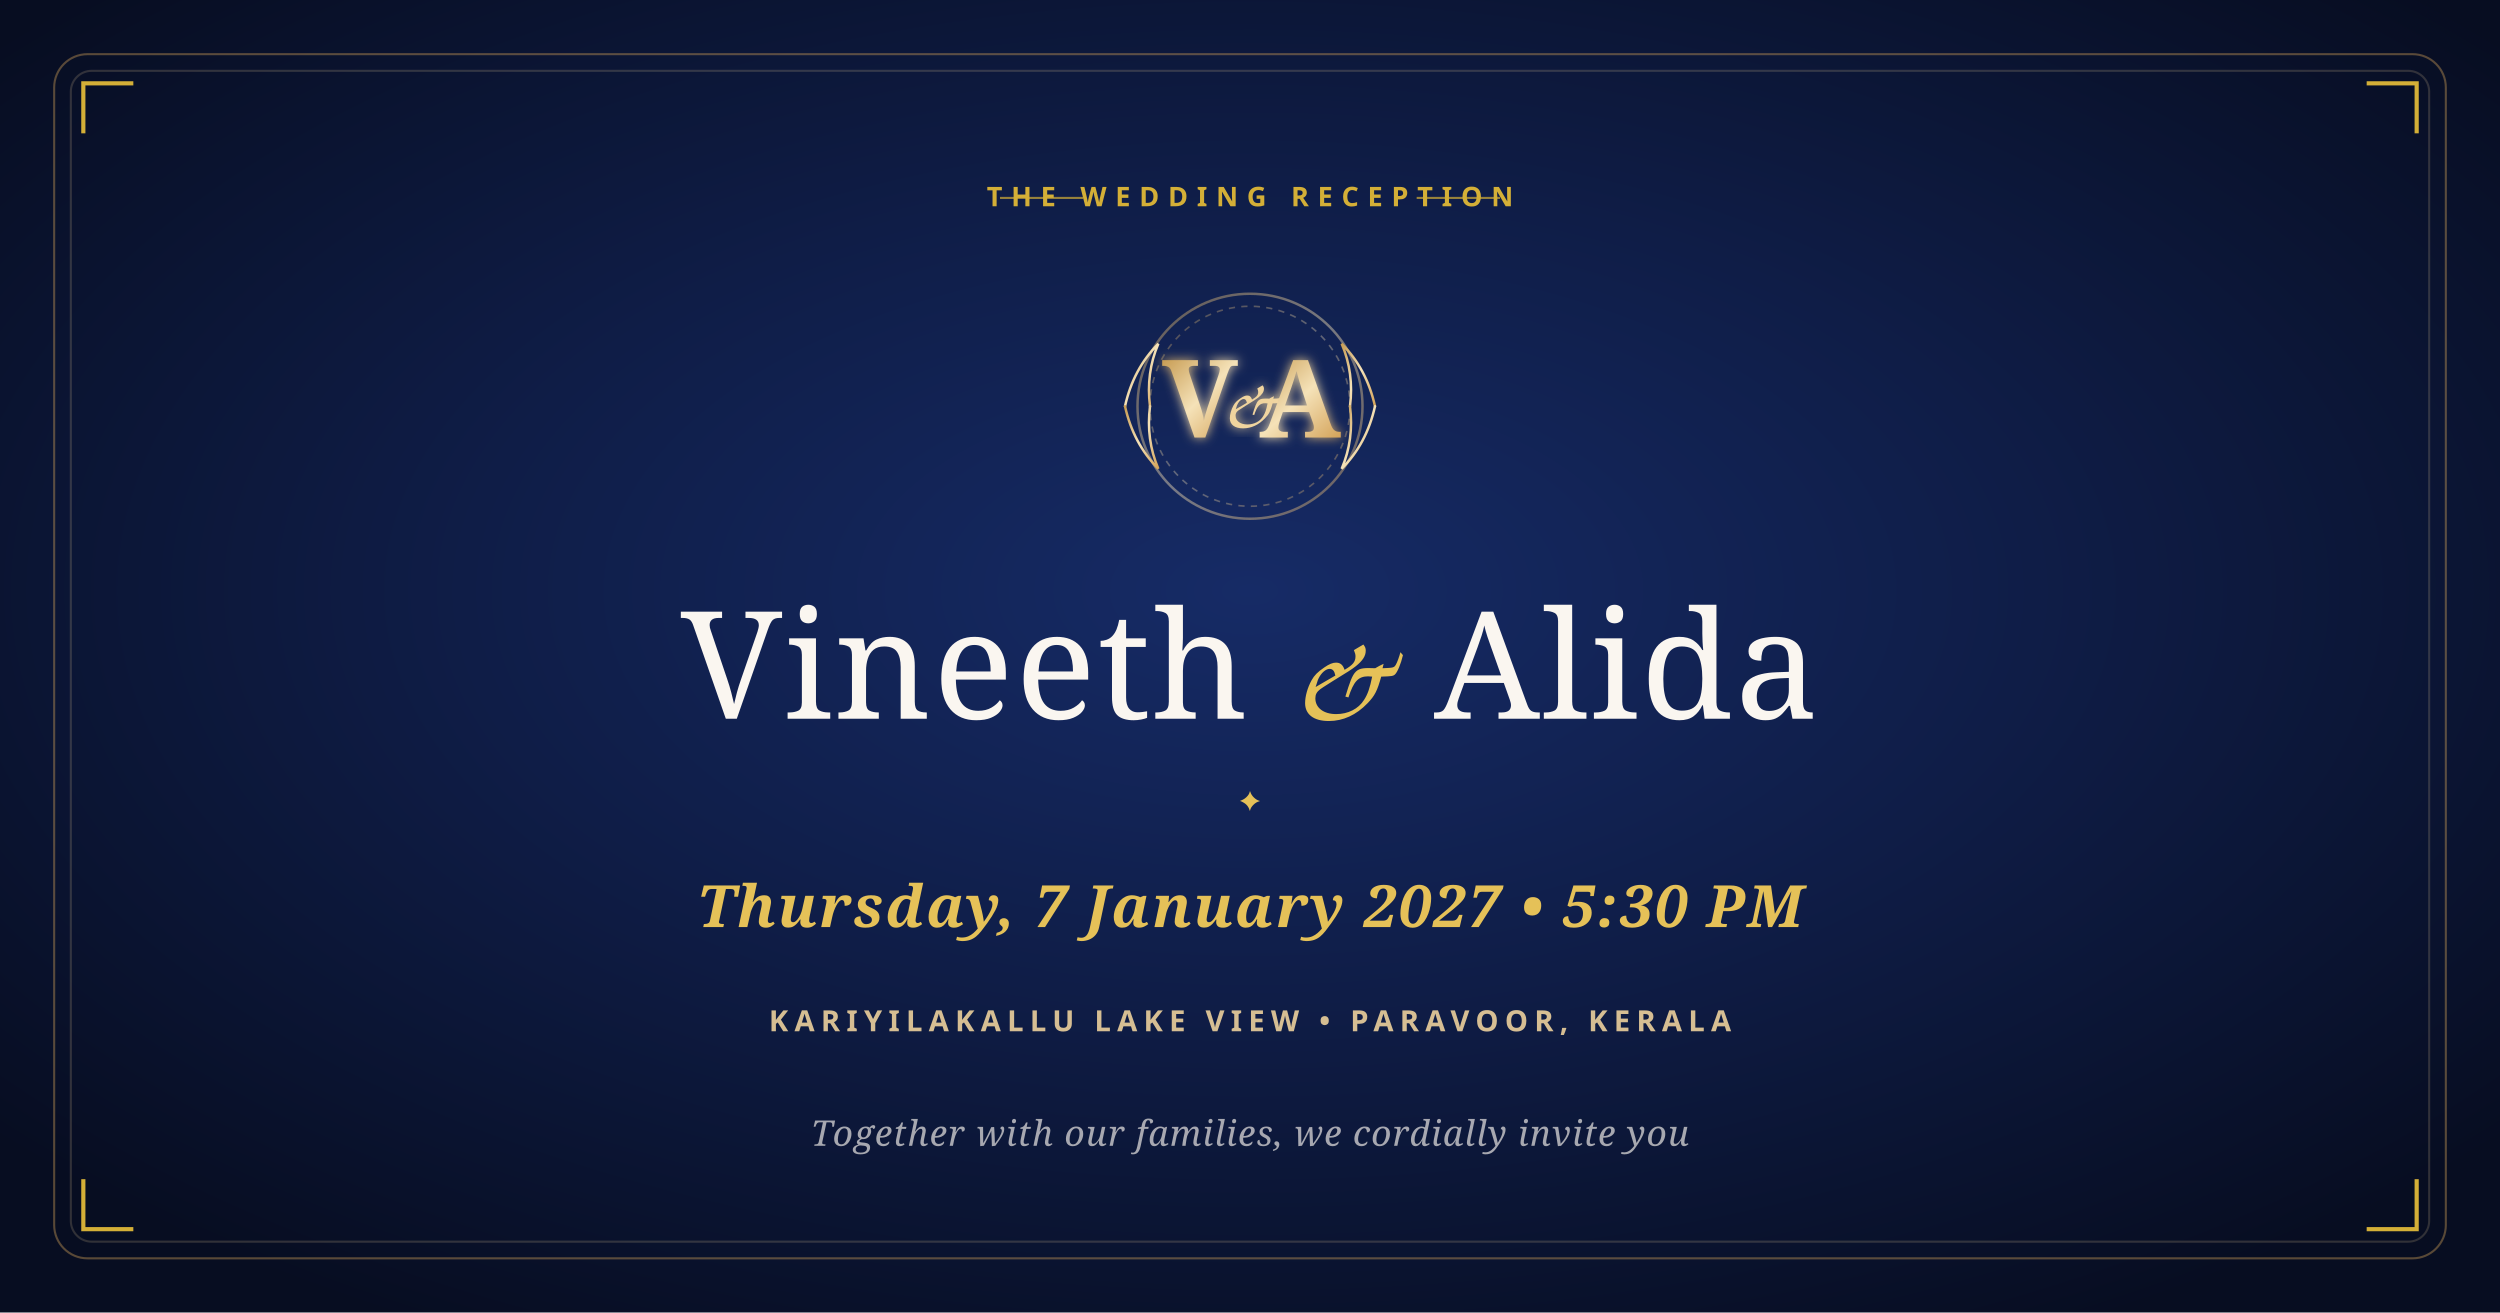
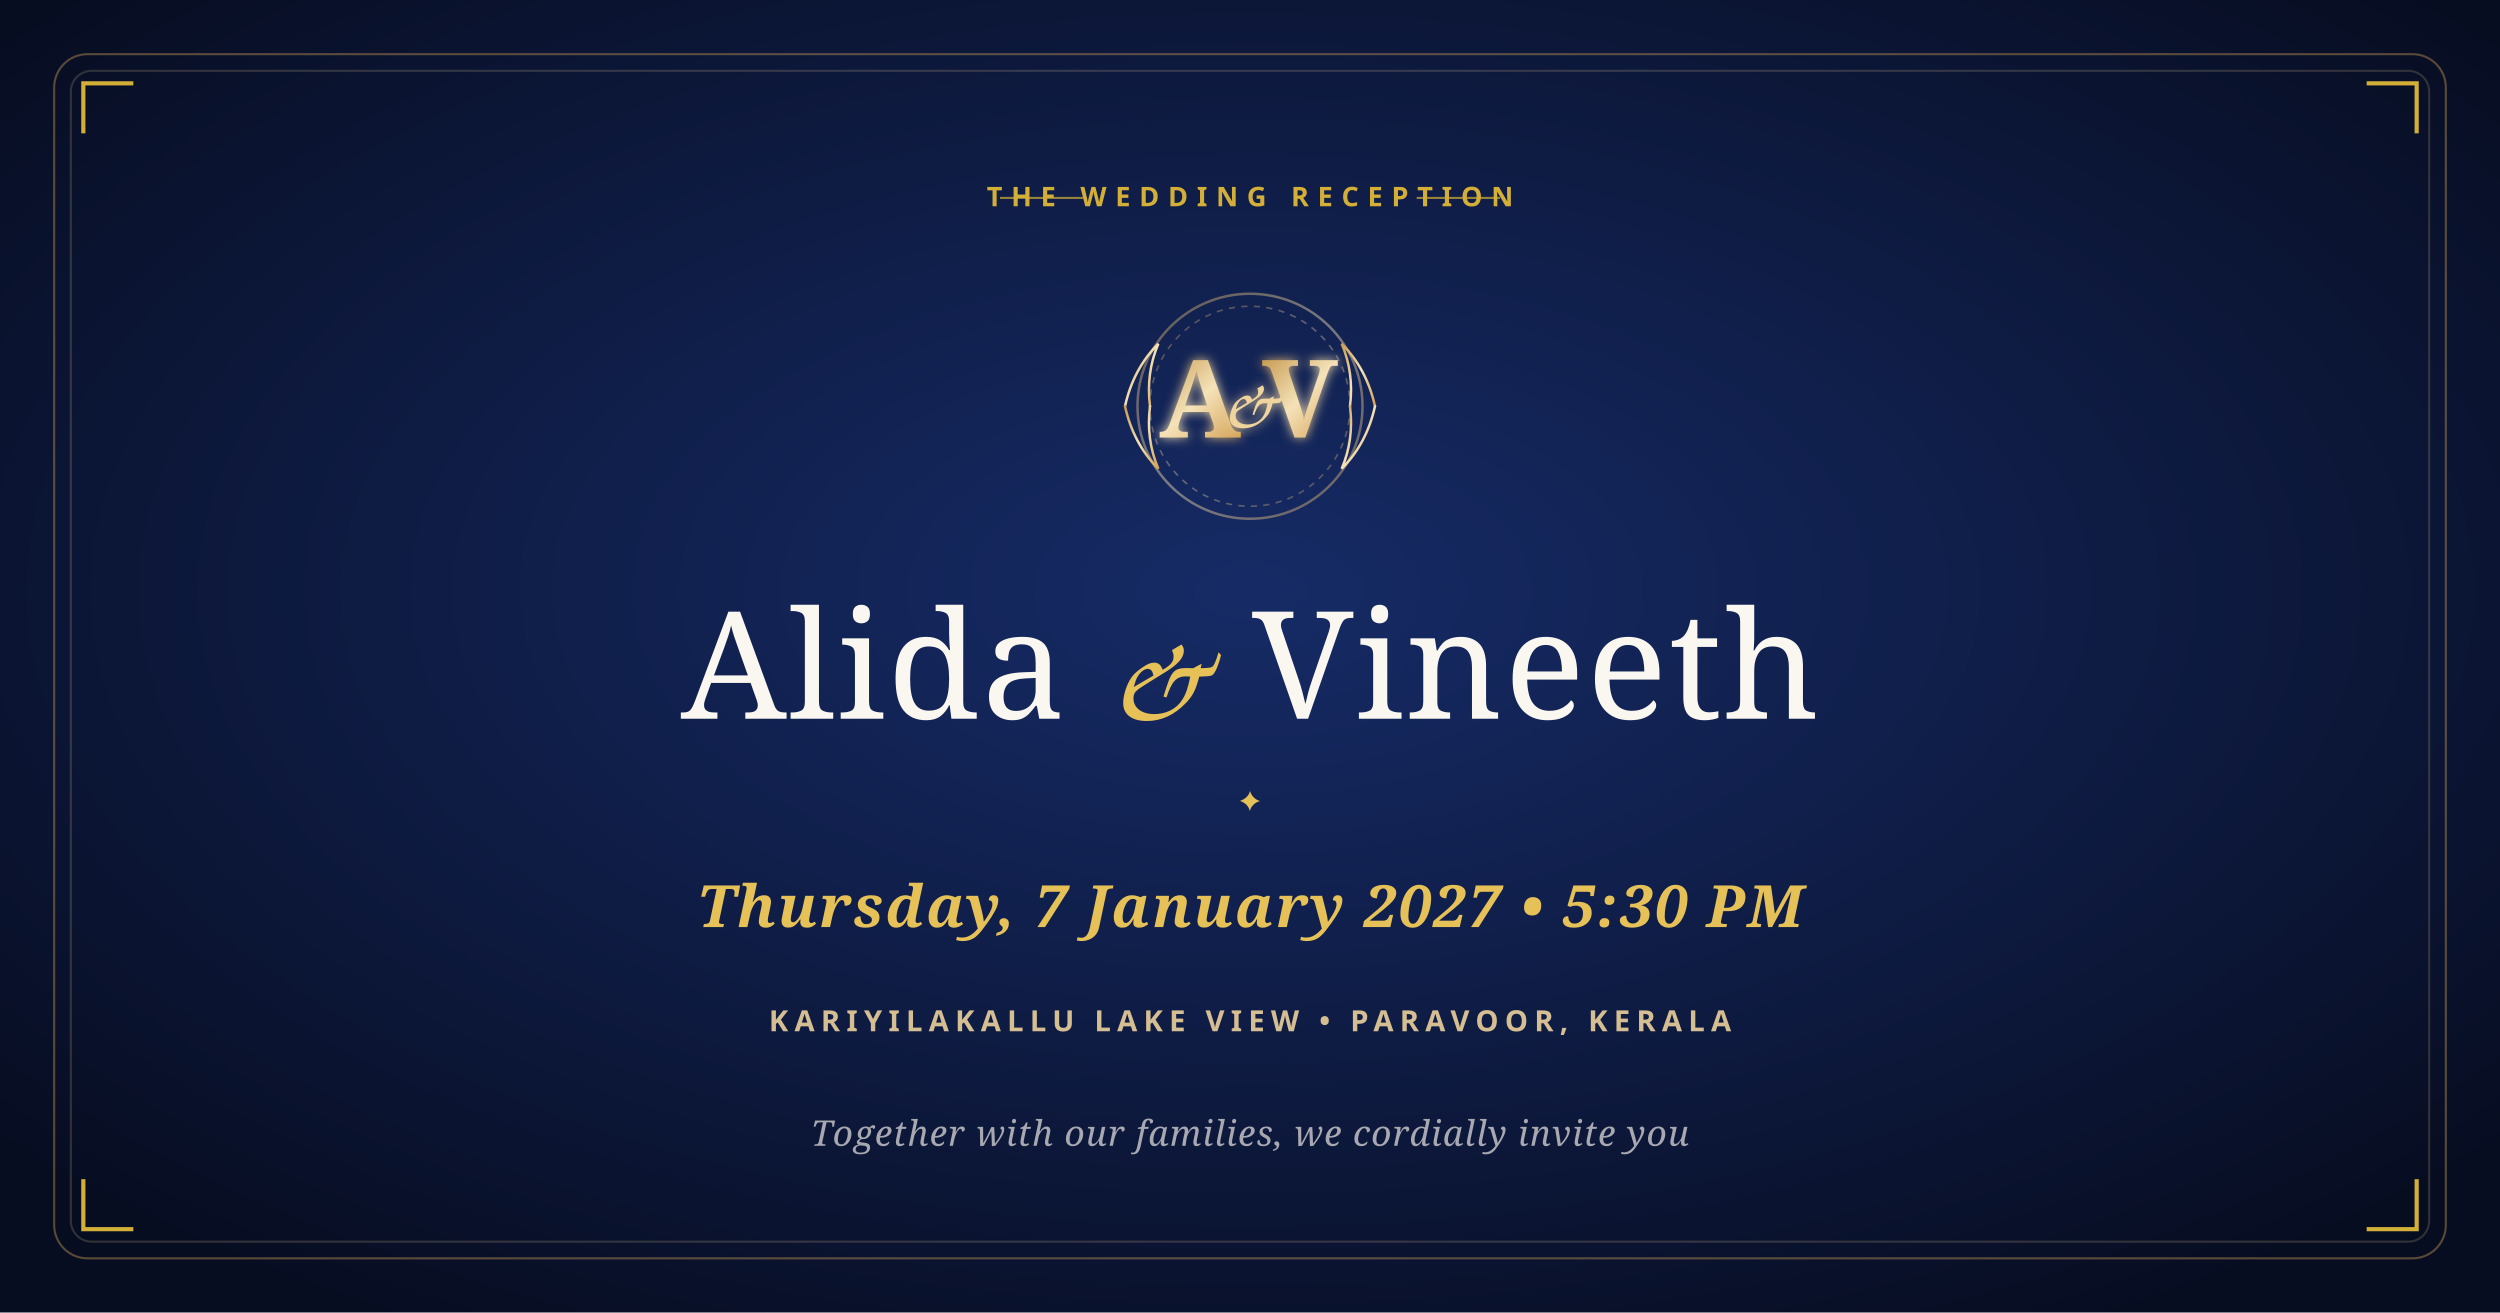
<svg xmlns="http://www.w3.org/2000/svg" width="1200" height="630" viewBox="0 0 1200 630" fill="none">
  <defs>
    <radialGradient id="sapphireBg" cx="50%" cy="45%" r="65%">
      <stop offset="0%" stop-color="#162B66" />
      <stop offset="48%" stop-color="#0F1D47" />
      <stop offset="100%" stop-color="#070D21" />
    </radialGradient>
    <linearGradient id="goldMetallic" x1="0%" y1="0%" x2="100%" y2="100%">
      <stop offset="0%" stop-color="#C89D54" />
      <stop offset="50%" stop-color="#F5E2B8" />
      <stop offset="100%" stop-color="#D4A359" />
    </linearGradient>
    <filter id="softGlow" x="-20%" y="-20%" width="140%" height="140%">
      <feGaussianBlur stdDeviation="2.5" result="blur" />
      <feComposite in="SourceGraphic" in2="blur" operator="over" />
    </filter>
  </defs>
  <rect width="1200" height="630" fill="url(#sapphireBg)" />
  <rect x="26" y="26" width="1148" height="578" rx="16" stroke="#D4A359" stroke-width="1" stroke-opacity="0.4" fill="none" />
  <rect x="34" y="34" width="1132" height="562" rx="10" stroke="#F0D49E" stroke-width="1" stroke-opacity="0.18" fill="none" />
  <path d="M 40 64 L 40 40 L 64 40" stroke="#D4AF37" stroke-width="2" fill="none" />
  <path d="M 1160 64 L 1160 40 L 1136 40" stroke="#D4AF37" stroke-width="2" fill="none" />
  <path d="M 40 566 L 40 590 L 64 590" stroke="#D4AF37" stroke-width="2" fill="none" />
  <path d="M 1160 566 L 1160 590 L 1136 590" stroke="#D4AF37" stroke-width="2" fill="none" />
  <g transform="translate(600, 95)">
    <line x1="-120" y1="0" x2="-80" y2="0" stroke="#D4AF37" stroke-width="1" stroke-opacity="0.7" />
    <text x="0" y="4" text-anchor="middle" font-family="'Plus Jakarta Sans', sans-serif" font-size="13" font-weight="600" fill="#D4AF37" letter-spacing="4.2">
      THE WEDDING RECEPTION
    </text>
    <line x1="80" y1="0" x2="120" y2="0" stroke="#D4AF37" stroke-width="1" stroke-opacity="0.7" />
  </g>
  <g transform="translate(600, 195)">
    <circle cx="0" cy="0" r="54" stroke="url(#goldMetallic)" stroke-width="1.2" stroke-opacity="0.45" fill="none" />
    <circle cx="0" cy="0" r="48" stroke="url(#goldMetallic)" stroke-width="0.8" stroke-dasharray="3 3" stroke-opacity="0.35" fill="none" />
    <path d="M -60 0 Q -56 -18 -44 -30 Q -50 -16 -48 0" stroke="url(#goldMetallic)" stroke-width="1.2" fill="none" stroke-linecap="round" />
    <path d="M -60 0 Q -56 18 -44 30 Q -50 16 -48 0" stroke="url(#goldMetallic)" stroke-width="1.2" fill="none" stroke-linecap="round" />
    <path d="M 60 0 Q 56 -18 44 -30 Q 50 -16 48 0" stroke="url(#goldMetallic)" stroke-width="1.2" fill="none" stroke-linecap="round" />
    <path d="M 60 0 Q 56 18 44 30 Q 50 16 48 0" stroke="url(#goldMetallic)" stroke-width="1.2" fill="none" stroke-linecap="round" />
-     <text x="-24" y="15" text-anchor="middle" font-size="52" font-weight="600" fill="url(#goldMetallic)" font-family="'Cormorant Garamond', Georgia, serif" filter="url(#softGlow)">V</text>
+     <text x="-24" y="15" text-anchor="middle" font-size="52" font-weight="600" fill="url(#goldMetallic)" font-family="'Cormorant Garamond', Georgia, serif" filter="url(#softGlow)">A</text>
    <text x="0" y="10" text-anchor="middle" font-size="36" font-weight="400" fill="#F0D49E" font-family="'Great Vibes', cursive" filter="url(#softGlow)">&amp;</text>
-     <text x="24" y="15" text-anchor="middle" font-size="52" font-weight="600" fill="url(#goldMetallic)" font-family="'Cormorant Garamond', Georgia, serif" filter="url(#softGlow)">A</text>
+     <text x="24" y="15" text-anchor="middle" font-size="52" font-weight="600" fill="url(#goldMetallic)" font-family="'Cormorant Garamond', Georgia, serif" filter="url(#softGlow)">V</text>
  </g>
  <text x="600" y="345" text-anchor="middle" font-family="'Cormorant Garamond', Georgia, serif" font-size="72" font-weight="500" fill="#FAF6F0" letter-spacing="1">
-     Vineeth <tspan font-family="'Great Vibes', cursive" font-size="64" fill="#E5C158">&amp;</tspan> Alida
+     Alida <tspan font-family="'Great Vibes', cursive" font-size="64" fill="#E5C158">&amp;</tspan> Vineeth
  </text>
  <g transform="translate(600, 385)">
    <line x1="-110" y1="0" x2="-20" y2="0" stroke="url(#goldMetallic)" stroke-width="1" stroke-opacity="0.65" />
    <text x="0" y="4" text-anchor="middle" font-size="13" fill="#E5C158">✦</text>
    <line x1="20" y1="0" x2="110" y2="0" stroke="url(#goldMetallic)" stroke-width="1" stroke-opacity="0.65" />
  </g>
  <text x="600" y="445" text-anchor="middle" font-family="'Cormorant Garamond', Georgia, serif" font-size="28" font-weight="600" font-style="italic" fill="#E5C158" letter-spacing="1">
    Thursday, 7 January 2027 • 5:30 PM
  </text>
  <text x="600" y="495" text-anchor="middle" font-family="'Plus Jakarta Sans', sans-serif" font-size="14" font-weight="600" fill="#F0D49E" fill-opacity="0.88" letter-spacing="3">
    KARIYILAKALLU LAKE VIEW • PARAVOOR, KERALA
  </text>
  <text x="600" y="550" text-anchor="middle" font-family="'Cormorant Garamond', Georgia, serif" font-size="17" font-style="italic" fill="#FAF6F0" fill-opacity="0.65" letter-spacing="0.5">
    Together with our families, we cordially invite you
  </text>
</svg>
